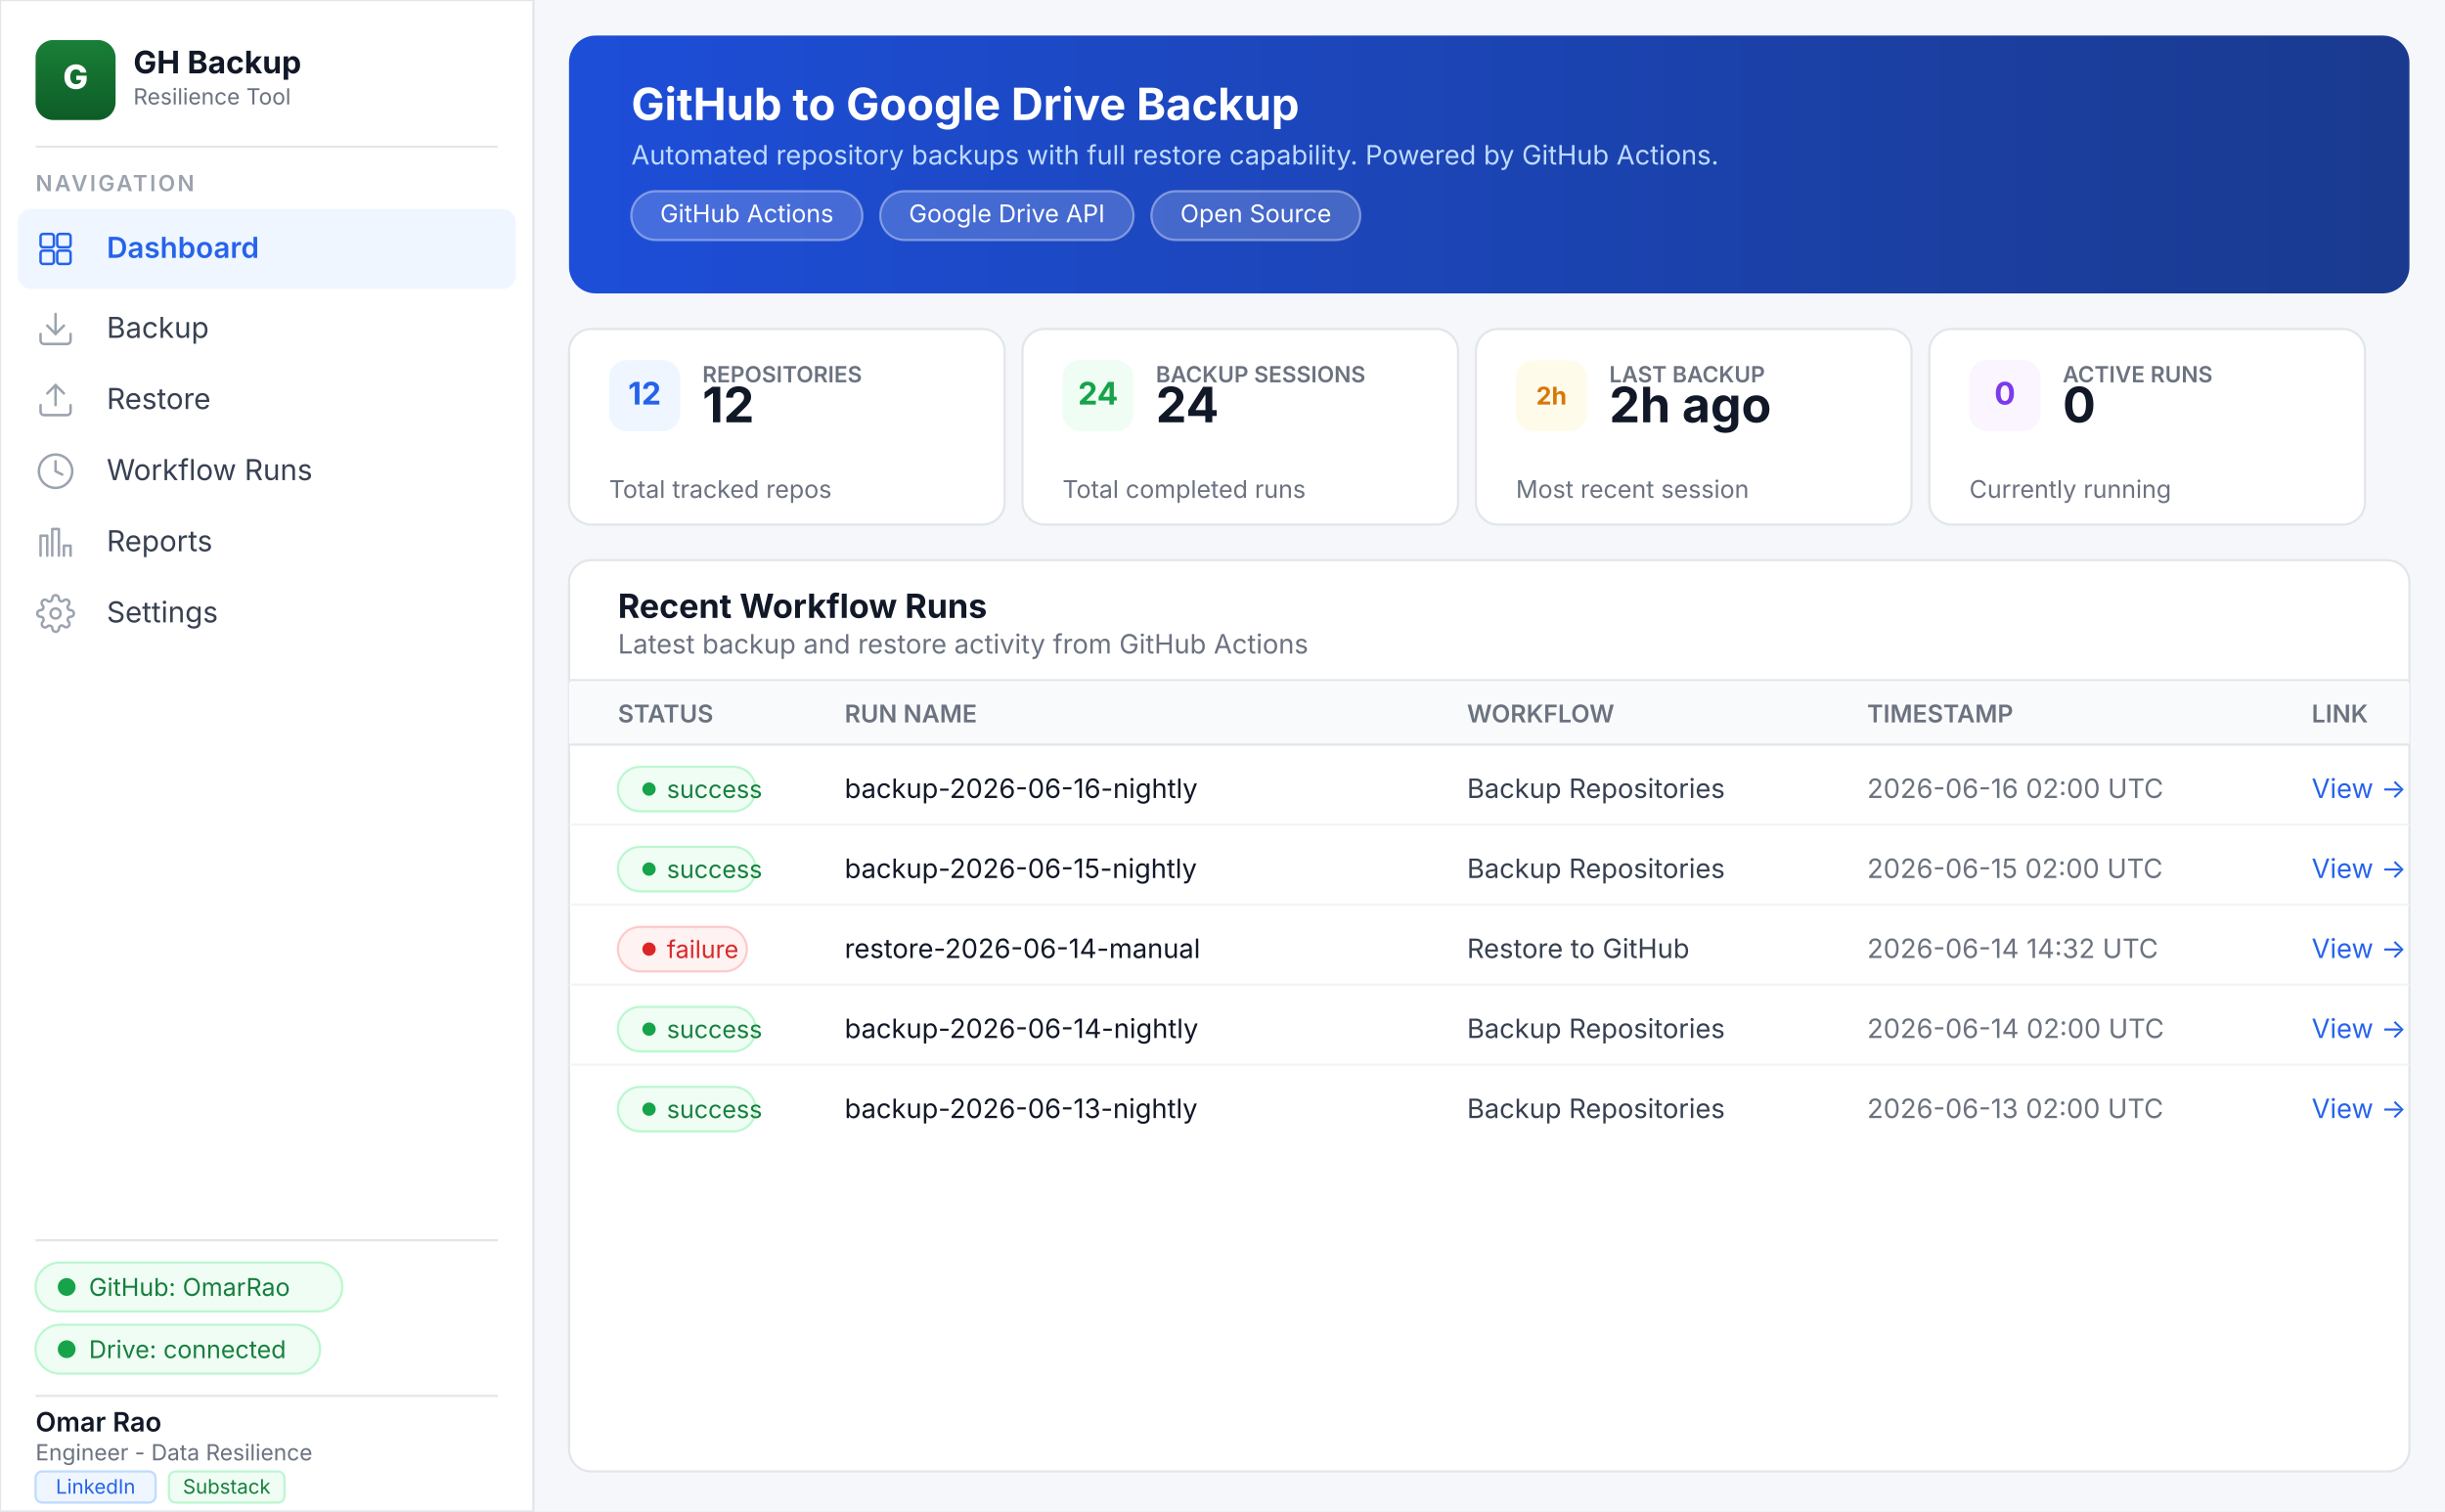
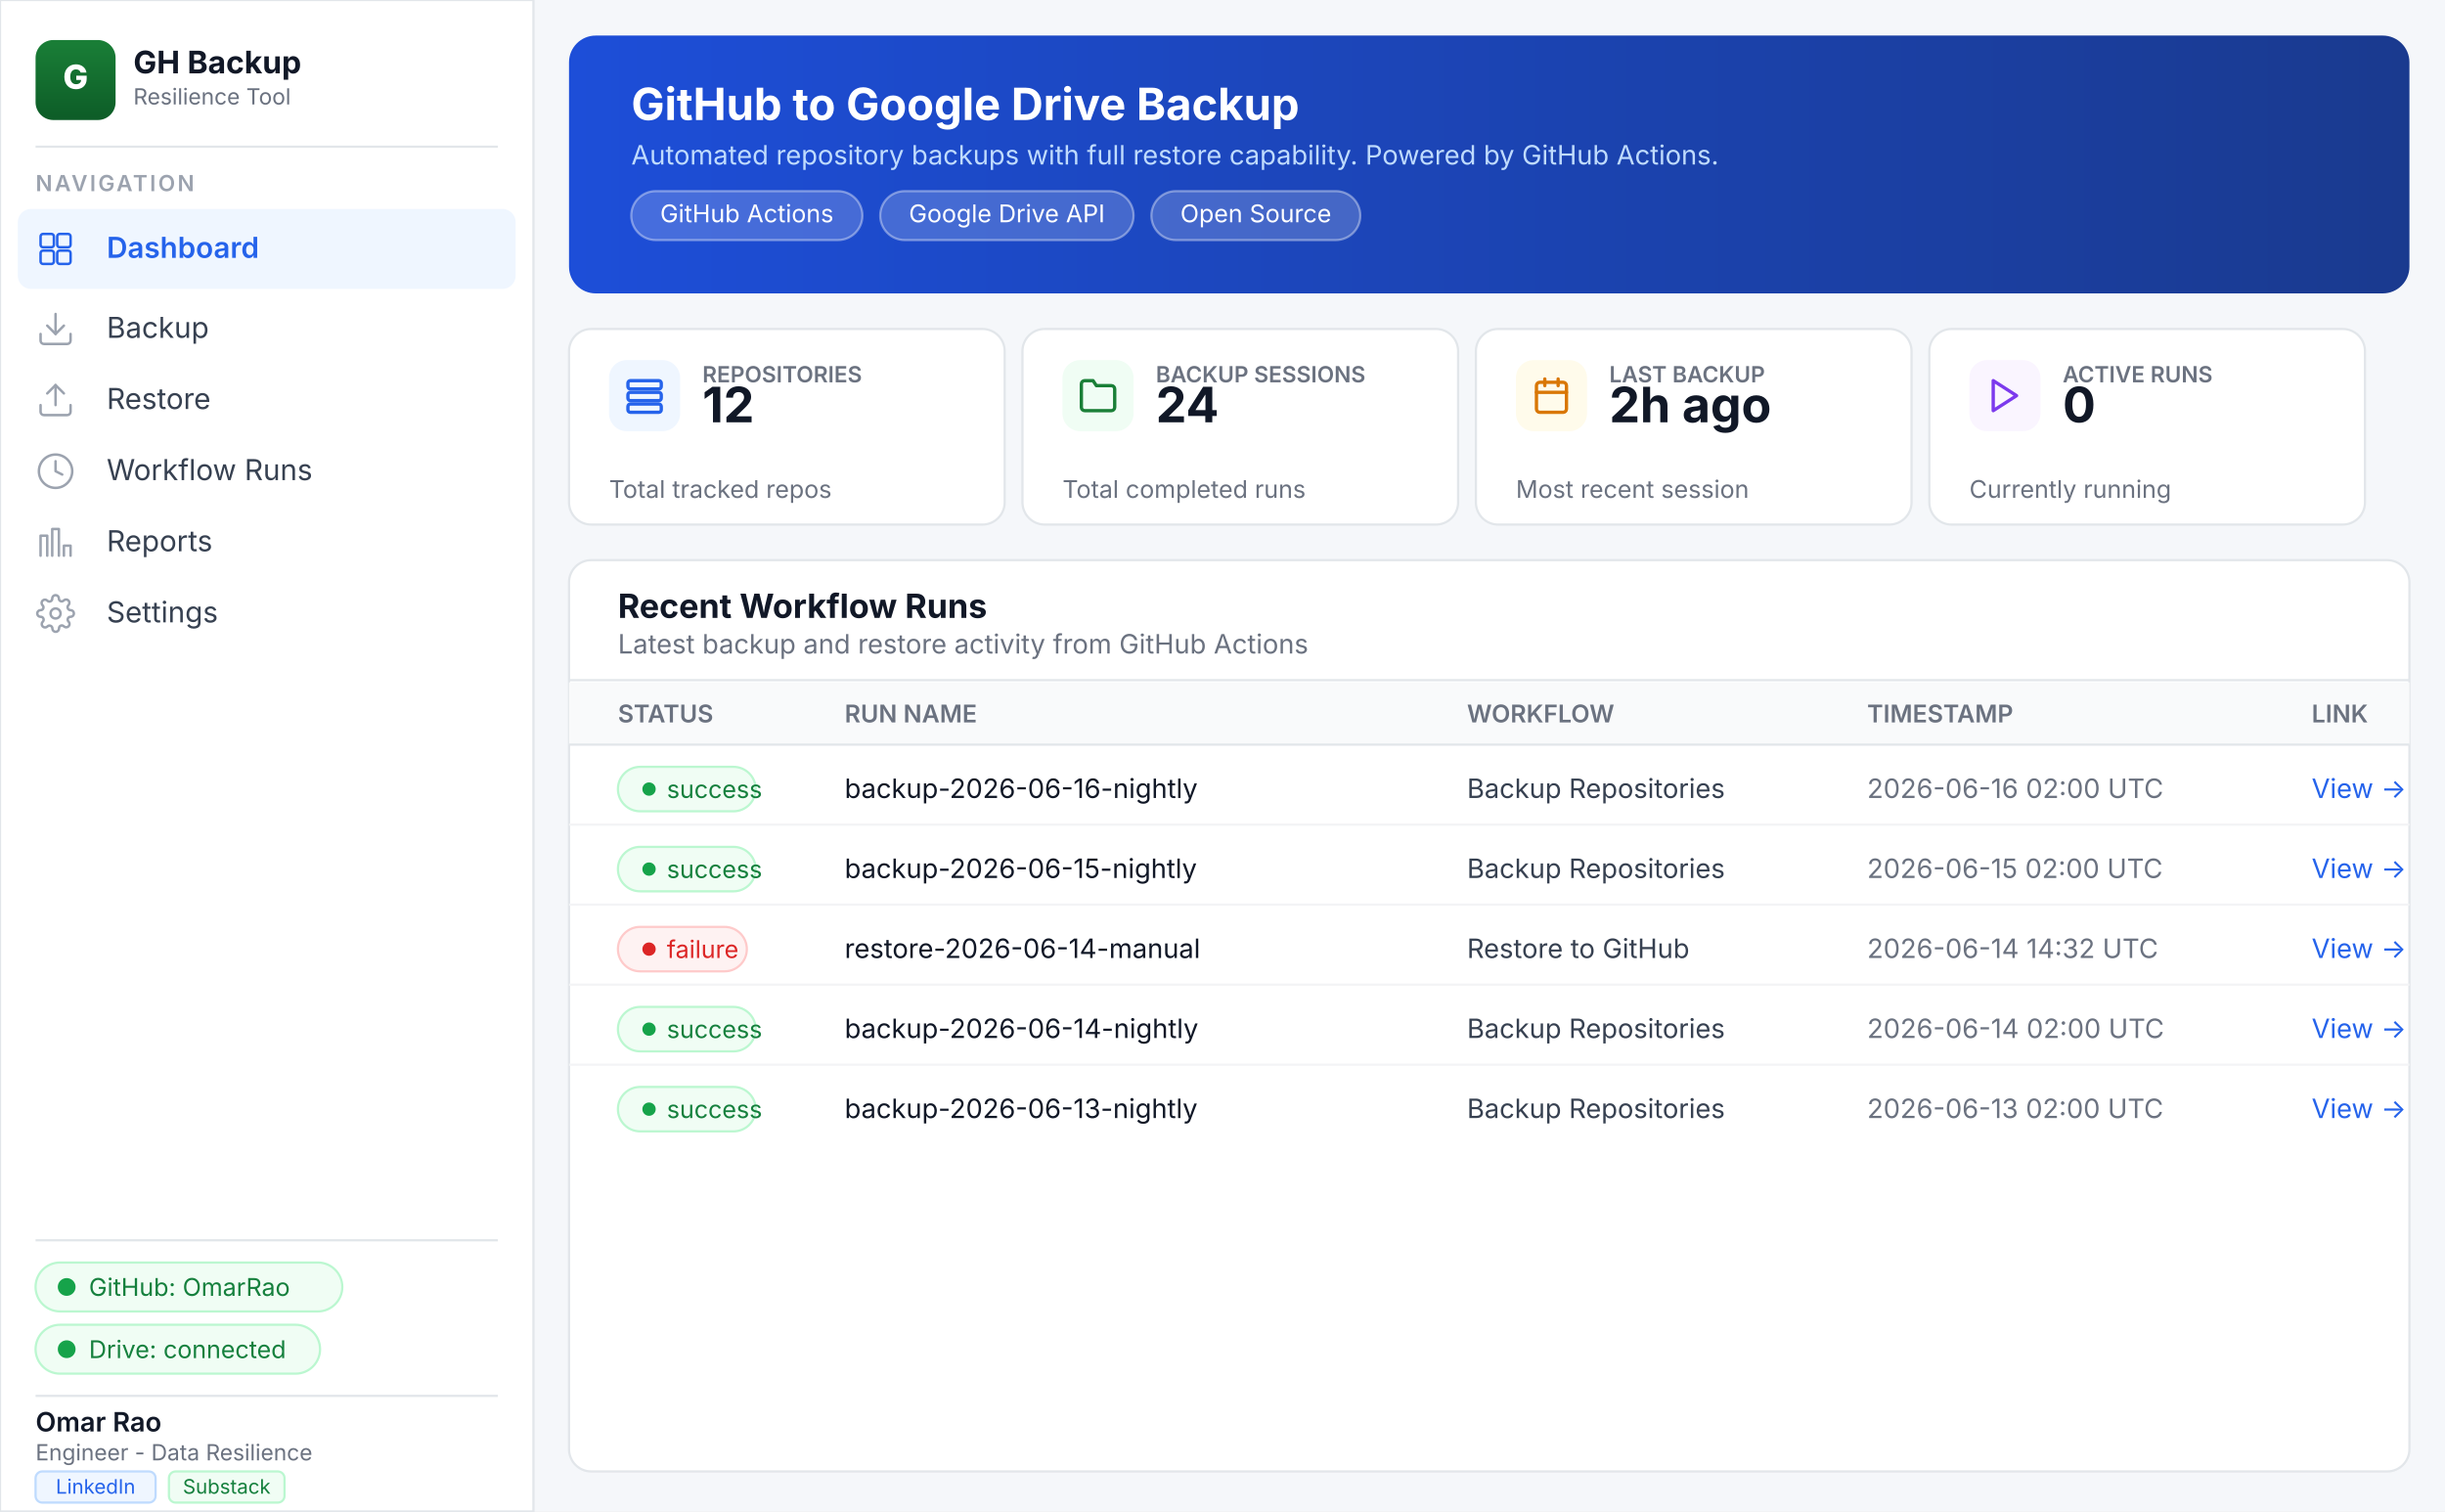
<svg xmlns="http://www.w3.org/2000/svg" width="1100" height="680" viewBox="0 0 1100 680" font-family="Inter, system-ui, -apple-system, sans-serif">
  <defs>
    <linearGradient id="brandGrad" x1="0" y1="0" x2="0" y2="1">
      <stop offset="0%" stop-color="#1a7f37" />
      <stop offset="100%" stop-color="#0d5c27" />
    </linearGradient>
    <linearGradient id="heroGrad" x1="0" y1="0" x2="1" y2="0">
      <stop offset="0%" stop-color="#1d4ed8" />
      <stop offset="100%" stop-color="#1a3a8f" />
    </linearGradient>
  </defs>
  <rect width="1100" height="680" fill="#f5f7fa" />
  <rect x="0" y="0" width="240" height="680" fill="white" stroke="#e2e6ea" stroke-width="1" />
  <rect x="16" y="18" width="36" height="36" rx="8" fill="url(#brandGrad)" />
  <text x="34" y="40" text-anchor="middle" font-size="15" font-weight="800" fill="white">G</text>
  <text x="60" y="33" font-size="14" font-weight="700" fill="#111827">GH Backup</text>
  <text x="60" y="47" font-size="10" fill="#6b7280">Resilience Tool</text>
  <line x1="16" y1="66" x2="224" y2="66" stroke="#e2e6ea" stroke-width="1" />
  <text x="16" y="86" font-size="10" font-weight="600" fill="#9ca3af" letter-spacing="1">NAVIGATION</text>
  <rect x="8" y="94" width="224" height="36" rx="6" fill="#eff6ff" />
  <g transform="translate(16, 103) scale(0.75)" stroke="#2563eb" stroke-width="1.5" fill="none" stroke-linecap="round" stroke-linejoin="round">
    <rect x="3" y="3" width="8" height="8" rx="1.5" />
    <rect x="13" y="3" width="8" height="8" rx="1.5" />
    <rect x="3" y="13" width="8" height="8" rx="1.5" />
    <rect x="13" y="13" width="8" height="8" rx="1.5" />
  </g>
  <text x="48" y="116" font-size="13" font-weight="600" fill="#2563eb">Dashboard</text>
  <g transform="translate(16, 139) scale(0.75)" stroke="#9ca3af" stroke-width="1.5" fill="none" stroke-linecap="round" stroke-linejoin="round">
    <path d="M21 15v4a2 2 0 0 1-2 2H5a2 2 0 0 1-2-2v-4" />
    <polyline points="7 10 12 15 17 10" />
    <line x1="12" y1="15" x2="12" y2="3" />
  </g>
  <text x="48" y="152" font-size="13" fill="#374151">Backup</text>
  <g transform="translate(16, 171) scale(0.75)" stroke="#9ca3af" stroke-width="1.5" fill="none" stroke-linecap="round" stroke-linejoin="round">
    <path d="M21 15v4a2 2 0 0 1-2 2H5a2 2 0 0 1-2-2v-4" />
    <polyline points="17 8 12 3 7 8" />
    <line x1="12" y1="3" x2="12" y2="15" />
  </g>
  <text x="48" y="184" font-size="13" fill="#374151">Restore</text>
  <g transform="translate(16, 203) scale(0.75)" stroke="#9ca3af" stroke-width="1.5" fill="none" stroke-linecap="round" stroke-linejoin="round">
    <circle cx="12" cy="12" r="10" />
    <polyline points="12 6 12 12 16 14" />
  </g>
  <text x="48" y="216" font-size="13" fill="#374151">Workflow Runs</text>
  <g transform="translate(16, 235) scale(0.75)" stroke="#9ca3af" stroke-width="1.5" fill="none" stroke-linecap="round" stroke-linejoin="round">
    <path d="M3 20V8h4v12M10 20V4h4v16M17 20v-6h4v6" />
  </g>
  <text x="48" y="248" font-size="13" fill="#374151">Reports</text>
  <g transform="translate(16, 267) scale(0.75)" stroke="#9ca3af" stroke-width="1.5" fill="none" stroke-linecap="round" stroke-linejoin="round">
    <circle cx="12" cy="12" r="3" />
    <path d="M19.4 15a1.65 1.65 0 00.33 1.82l.06.06a2 2 0 010 2.83 2 2 0 01-2.83 0l-.06-.06a1.65 1.65 0 00-1.82-.33 1.65 1.65 0 00-1 1.51V21a2 2 0 01-4 0v-.09A1.65 1.65 0 009 19.4a1.65 1.65 0 00-1.82.33l-.06.06a2 2 0 01-2.83-2.83l.06-.06A1.65 1.65 0 004.68 15a1.65 1.65 0 00-1.51-1H3a2 2 0 010-4h.09A1.65 1.65 0 004.6 9a1.65 1.65 0 00-.33-1.82l-.06-.06a2 2 0 012.83-2.83l.06.06A1.65 1.65 0 009 4.68a1.65 1.65 0 001-1.51V3a2 2 0 014 0v.09a1.65 1.65 0 001 1.51 1.65 1.65 0 001.82-.33l.06-.06a2 2 0 012.83 2.83l-.06.06A1.65 1.65 0 0019.4 9a1.65 1.65 0 001.51 1H21a2 2 0 010 4h-.09a1.65 1.65 0 00-1.51 1z" />
  </g>
  <text x="48" y="280" font-size="13" fill="#374151">Settings</text>
  <line x1="16" y1="558" x2="224" y2="558" stroke="#e2e6ea" stroke-width="1" />
  <rect x="16" y="568" width="138" height="22" rx="11" fill="#f0fdf4" stroke="#bbf7d0" stroke-width="1" />
  <circle cx="30" cy="579" r="4" fill="#16a34a" />
  <text x="40" y="583" font-size="11" fill="#15803d">GitHub: OmarRao</text>
  <rect x="16" y="596" width="128" height="22" rx="11" fill="#f0fdf4" stroke="#bbf7d0" stroke-width="1" />
  <circle cx="30" cy="607" r="4" fill="#16a34a" />
  <text x="40" y="611" font-size="11" fill="#15803d">Drive: connected</text>
  <line x1="16" y1="628" x2="224" y2="628" stroke="#e2e6ea" stroke-width="1" />
  <text x="16" y="644" font-size="12" font-weight="600" fill="#111827">Omar Rao</text>
  <text x="16" y="657" font-size="10" fill="#6b7280">Engineer - Data Resilience</text>
  <rect x="16" y="662" width="54" height="14" rx="3" fill="#eff6ff" stroke="#bfdbfe" stroke-width="1" />
  <text x="43" y="672" text-anchor="middle" font-size="9" fill="#2563eb">LinkedIn</text>
  <rect x="76" y="662" width="52" height="14" rx="3" fill="#f0fdf4" stroke="#bbf7d0" stroke-width="1" />
  <text x="102" y="672" text-anchor="middle" font-size="9" fill="#15803d">Substack</text>
  <rect x="256" y="16" width="828" height="116" rx="12" fill="url(#heroGrad)" />
  <text x="284" y="54" font-size="20" font-weight="700" fill="white">GitHub to Google Drive Backup</text>
  <text x="284" y="74" font-size="12" fill="#bfdbfe">Automated repository backups with full restore capability. Powered by GitHub Actions.</text>
  <rect x="284" y="86" width="104" height="22" rx="11" fill="rgba(255,255,255,0.18)" stroke="rgba(255,255,255,0.38)" stroke-width="1" />
  <text x="336" y="100" text-anchor="middle" font-size="11" fill="white">GitHub Actions</text>
  <rect x="396" y="86" width="114" height="22" rx="11" fill="rgba(255,255,255,0.18)" stroke="rgba(255,255,255,0.38)" stroke-width="1" />
  <text x="453" y="100" text-anchor="middle" font-size="11" fill="white">Google Drive API</text>
  <rect x="518" y="86" width="94" height="22" rx="11" fill="rgba(255,255,255,0.18)" stroke="rgba(255,255,255,0.38)" stroke-width="1" />
  <text x="565" y="100" text-anchor="middle" font-size="11" fill="white">Open Source</text>
  <rect x="256" y="148" width="196" height="88" rx="10" fill="white" stroke="#e2e6ea" stroke-width="1" />
  <rect x="274" y="162" width="32" height="32" rx="8" fill="#eff6ff" />
-   <text x="290" y="182" text-anchor="middle" font-size="14" font-weight="700" fill="#2563eb">12</text>
+   <g transform="translate(281, 169) scale(0.75)" stroke="#2563eb" stroke-width="2" fill="none" stroke-linecap="round" stroke-linejoin="round">
+     <rect x="2" y="3" width="20" height="5" rx="1.5" />
+     <rect x="2" y="10" width="20" height="5" rx="1.5" />
+     <rect x="2" y="17" width="20" height="5" rx="1.5" />
+   </g>
  <text x="316" y="172" font-size="10" font-weight="600" fill="#6b7280">REPOSITORIES</text>
  <text x="316" y="190" font-size="22" font-weight="700" fill="#111827">12</text>
  <text x="274" y="224" font-size="11" fill="#6b7280">Total tracked repos</text>
  <rect x="460" y="148" width="196" height="88" rx="10" fill="white" stroke="#e2e6ea" stroke-width="1" />
  <rect x="478" y="162" width="32" height="32" rx="8" fill="#f0fdf4" />
-   <text x="494" y="182" text-anchor="middle" font-size="14" font-weight="700" fill="#16a34a">24</text>
+   <g transform="translate(485, 169) scale(0.75)" stroke="#1a7f37" stroke-width="2" fill="none" stroke-linecap="round" stroke-linejoin="round">
+     <path d="M22 19a2 2 0 0 1-2 2H4a2 2 0 0 1-2-2V5a2 2 0 0 1 2-2h5l2 3h9a2 2 0 0 1 2 2z" />
+   </g>
  <text x="520" y="172" font-size="10" font-weight="600" fill="#6b7280">BACKUP SESSIONS</text>
  <text x="520" y="190" font-size="22" font-weight="700" fill="#111827">24</text>
  <text x="478" y="224" font-size="11" fill="#6b7280">Total completed runs</text>
  <rect x="664" y="148" width="196" height="88" rx="10" fill="white" stroke="#e2e6ea" stroke-width="1" />
  <rect x="682" y="162" width="32" height="32" rx="8" fill="#fffbeb" />
-   <text x="698" y="182" text-anchor="middle" font-size="11" font-weight="700" fill="#d97706">2h</text>
+   <g transform="translate(689, 169) scale(0.75)" stroke="#d97706" stroke-width="2" fill="none" stroke-linecap="round" stroke-linejoin="round">
+     <rect x="3" y="4" width="18" height="18" rx="2" />
+     <line x1="16" y1="2" x2="16" y2="6" />
+     <line x1="8" y1="2" x2="8" y2="6" />
+     <line x1="3" y1="10" x2="21" y2="10" />
+   </g>
  <text x="724" y="172" font-size="10" font-weight="600" fill="#6b7280">LAST BACKUP</text>
  <text x="724" y="190" font-size="22" font-weight="700" fill="#111827">2h ago</text>
  <text x="682" y="224" font-size="11" fill="#6b7280">Most recent session</text>
  <rect x="868" y="148" width="196" height="88" rx="10" fill="white" stroke="#e2e6ea" stroke-width="1" />
  <rect x="886" y="162" width="32" height="32" rx="8" fill="#faf5ff" />
-   <text x="902" y="182" text-anchor="middle" font-size="14" font-weight="700" fill="#7c3aed">0</text>
+   <g transform="translate(893, 169) scale(0.75)" stroke="#7c3aed" stroke-width="2" fill="none" stroke-linecap="round" stroke-linejoin="round">
+     <polygon points="5 3 19 12 5 21 5 3" />
+   </g>
  <text x="928" y="172" font-size="10" font-weight="600" fill="#6b7280">ACTIVE RUNS</text>
  <text x="928" y="190" font-size="22" font-weight="700" fill="#111827">0</text>
  <text x="886" y="224" font-size="11" fill="#6b7280">Currently running</text>
  <rect x="256" y="252" width="828" height="410" rx="10" fill="white" stroke="#e2e6ea" stroke-width="1" />
  <text x="278" y="278" font-size="15" font-weight="700" fill="#111827">Recent Workflow Runs</text>
  <text x="278" y="294" font-size="12" fill="#6b7280">Latest backup and restore activity from GitHub Actions</text>
  <line x1="256" y1="306" x2="1084" y2="306" stroke="#e2e6ea" stroke-width="1" />
  <rect x="256" y="307" width="828" height="28" fill="#f9fafb" />
  <text x="278" y="325" font-size="11" font-weight="600" fill="#6b7280">STATUS</text>
  <text x="380" y="325" font-size="11" font-weight="600" fill="#6b7280">RUN NAME</text>
  <text x="660" y="325" font-size="11" font-weight="600" fill="#6b7280">WORKFLOW</text>
  <text x="840" y="325" font-size="11" font-weight="600" fill="#6b7280">TIMESTAMP</text>
  <text x="1040" y="325" font-size="11" font-weight="600" fill="#6b7280">LINK</text>
  <line x1="256" y1="335" x2="1084" y2="335" stroke="#e2e6ea" stroke-width="1" />
  <rect x="278" y="345" width="62" height="20" rx="10" fill="#f0fdf4" stroke="#bbf7d0" stroke-width="1" />
  <circle cx="292" cy="355" r="3" fill="#16a34a" />
  <text x="300" y="359" font-size="11" fill="#15803d">success</text>
  <text x="380" y="359" font-size="12" fill="#111827">backup-2026-06-16-nightly</text>
  <text x="660" y="359" font-size="12" fill="#374151">Backup Repositories</text>
  <text x="840" y="359" font-size="12" fill="#6b7280">2026-06-16 02:00 UTC</text>
  <text x="1040" y="359" font-size="12" fill="#2563eb">View -&gt;</text>
  <line x1="256" y1="371" x2="1084" y2="371" stroke="#f3f4f6" stroke-width="1" />
  <rect x="278" y="381" width="62" height="20" rx="10" fill="#f0fdf4" stroke="#bbf7d0" stroke-width="1" />
  <circle cx="292" cy="391" r="3" fill="#16a34a" />
  <text x="300" y="395" font-size="11" fill="#15803d">success</text>
  <text x="380" y="395" font-size="12" fill="#111827">backup-2026-06-15-nightly</text>
  <text x="660" y="395" font-size="12" fill="#374151">Backup Repositories</text>
  <text x="840" y="395" font-size="12" fill="#6b7280">2026-06-15 02:00 UTC</text>
  <text x="1040" y="395" font-size="12" fill="#2563eb">View -&gt;</text>
  <line x1="256" y1="407" x2="1084" y2="407" stroke="#f3f4f6" stroke-width="1" />
  <rect x="278" y="417" width="58" height="20" rx="10" fill="#fef2f2" stroke="#fecaca" stroke-width="1" />
  <circle cx="292" cy="427" r="3" fill="#dc2626" />
  <text x="300" y="431" font-size="11" fill="#dc2626">failure</text>
  <text x="380" y="431" font-size="12" fill="#111827">restore-2026-06-14-manual</text>
  <text x="660" y="431" font-size="12" fill="#374151">Restore to GitHub</text>
  <text x="840" y="431" font-size="12" fill="#6b7280">2026-06-14 14:32 UTC</text>
  <text x="1040" y="431" font-size="12" fill="#2563eb">View -&gt;</text>
  <line x1="256" y1="443" x2="1084" y2="443" stroke="#f3f4f6" stroke-width="1" />
  <rect x="278" y="453" width="62" height="20" rx="10" fill="#f0fdf4" stroke="#bbf7d0" stroke-width="1" />
  <circle cx="292" cy="463" r="3" fill="#16a34a" />
  <text x="300" y="467" font-size="11" fill="#15803d">success</text>
  <text x="380" y="467" font-size="12" fill="#111827">backup-2026-06-14-nightly</text>
  <text x="660" y="467" font-size="12" fill="#374151">Backup Repositories</text>
  <text x="840" y="467" font-size="12" fill="#6b7280">2026-06-14 02:00 UTC</text>
  <text x="1040" y="467" font-size="12" fill="#2563eb">View -&gt;</text>
  <line x1="256" y1="479" x2="1084" y2="479" stroke="#f3f4f6" stroke-width="1" />
  <rect x="278" y="489" width="62" height="20" rx="10" fill="#f0fdf4" stroke="#bbf7d0" stroke-width="1" />
  <circle cx="292" cy="499" r="3" fill="#16a34a" />
  <text x="300" y="503" font-size="11" fill="#15803d">success</text>
  <text x="380" y="503" font-size="12" fill="#111827">backup-2026-06-13-nightly</text>
  <text x="660" y="503" font-size="12" fill="#374151">Backup Repositories</text>
  <text x="840" y="503" font-size="12" fill="#6b7280">2026-06-13 02:00 UTC</text>
  <text x="1040" y="503" font-size="12" fill="#2563eb">View -&gt;</text>
</svg>
